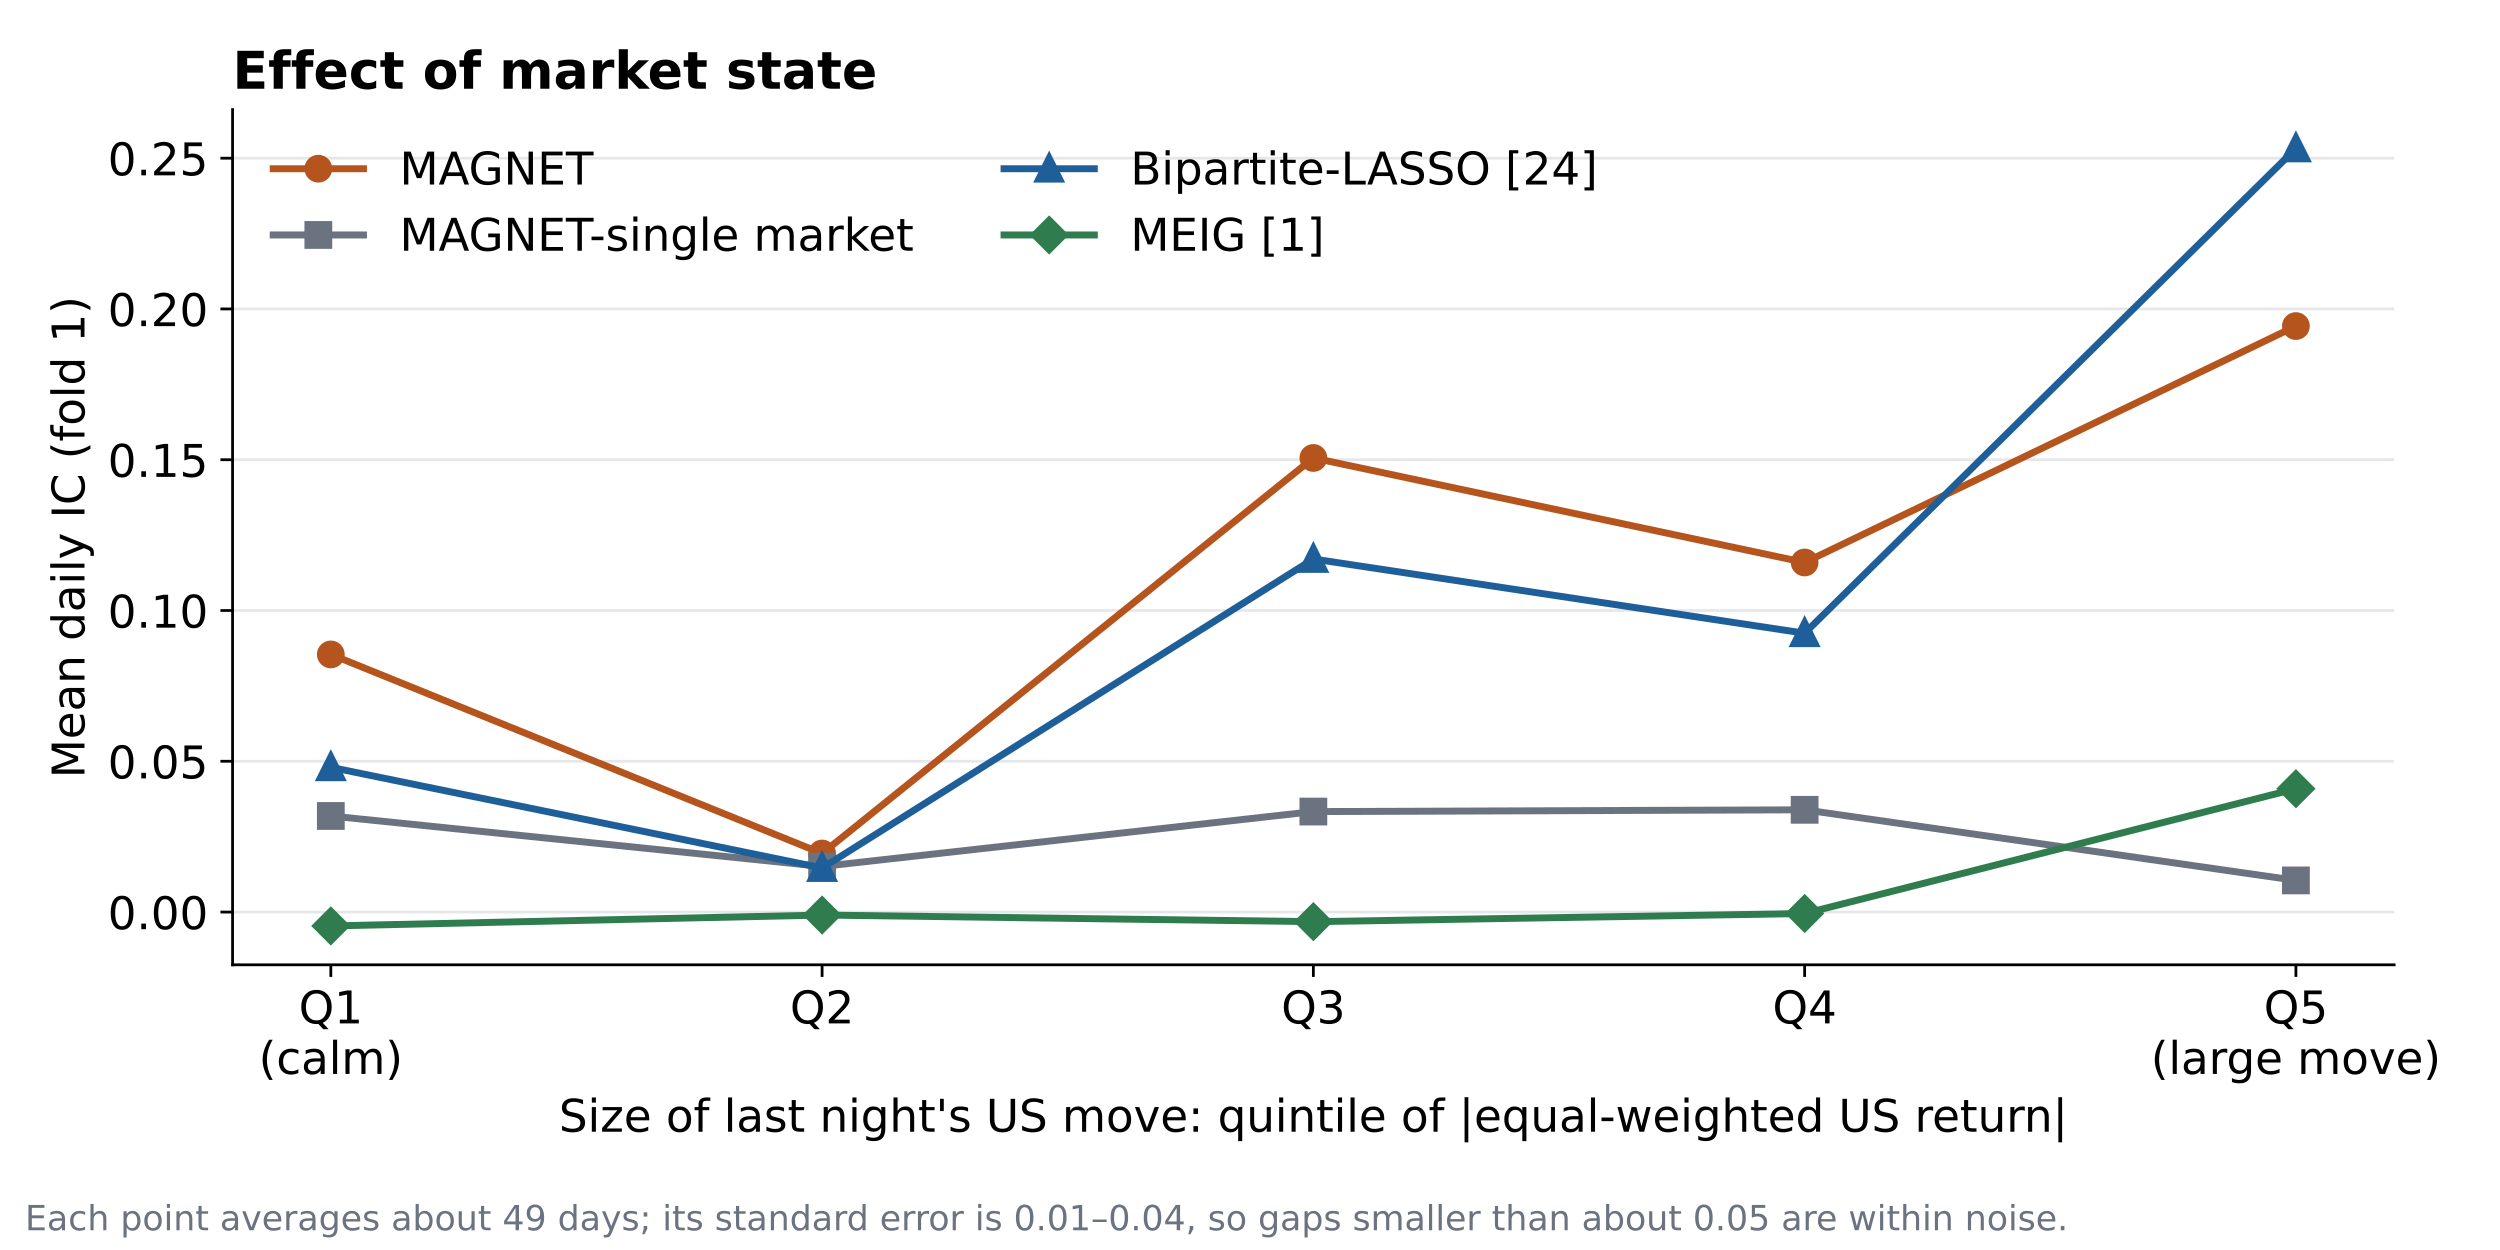
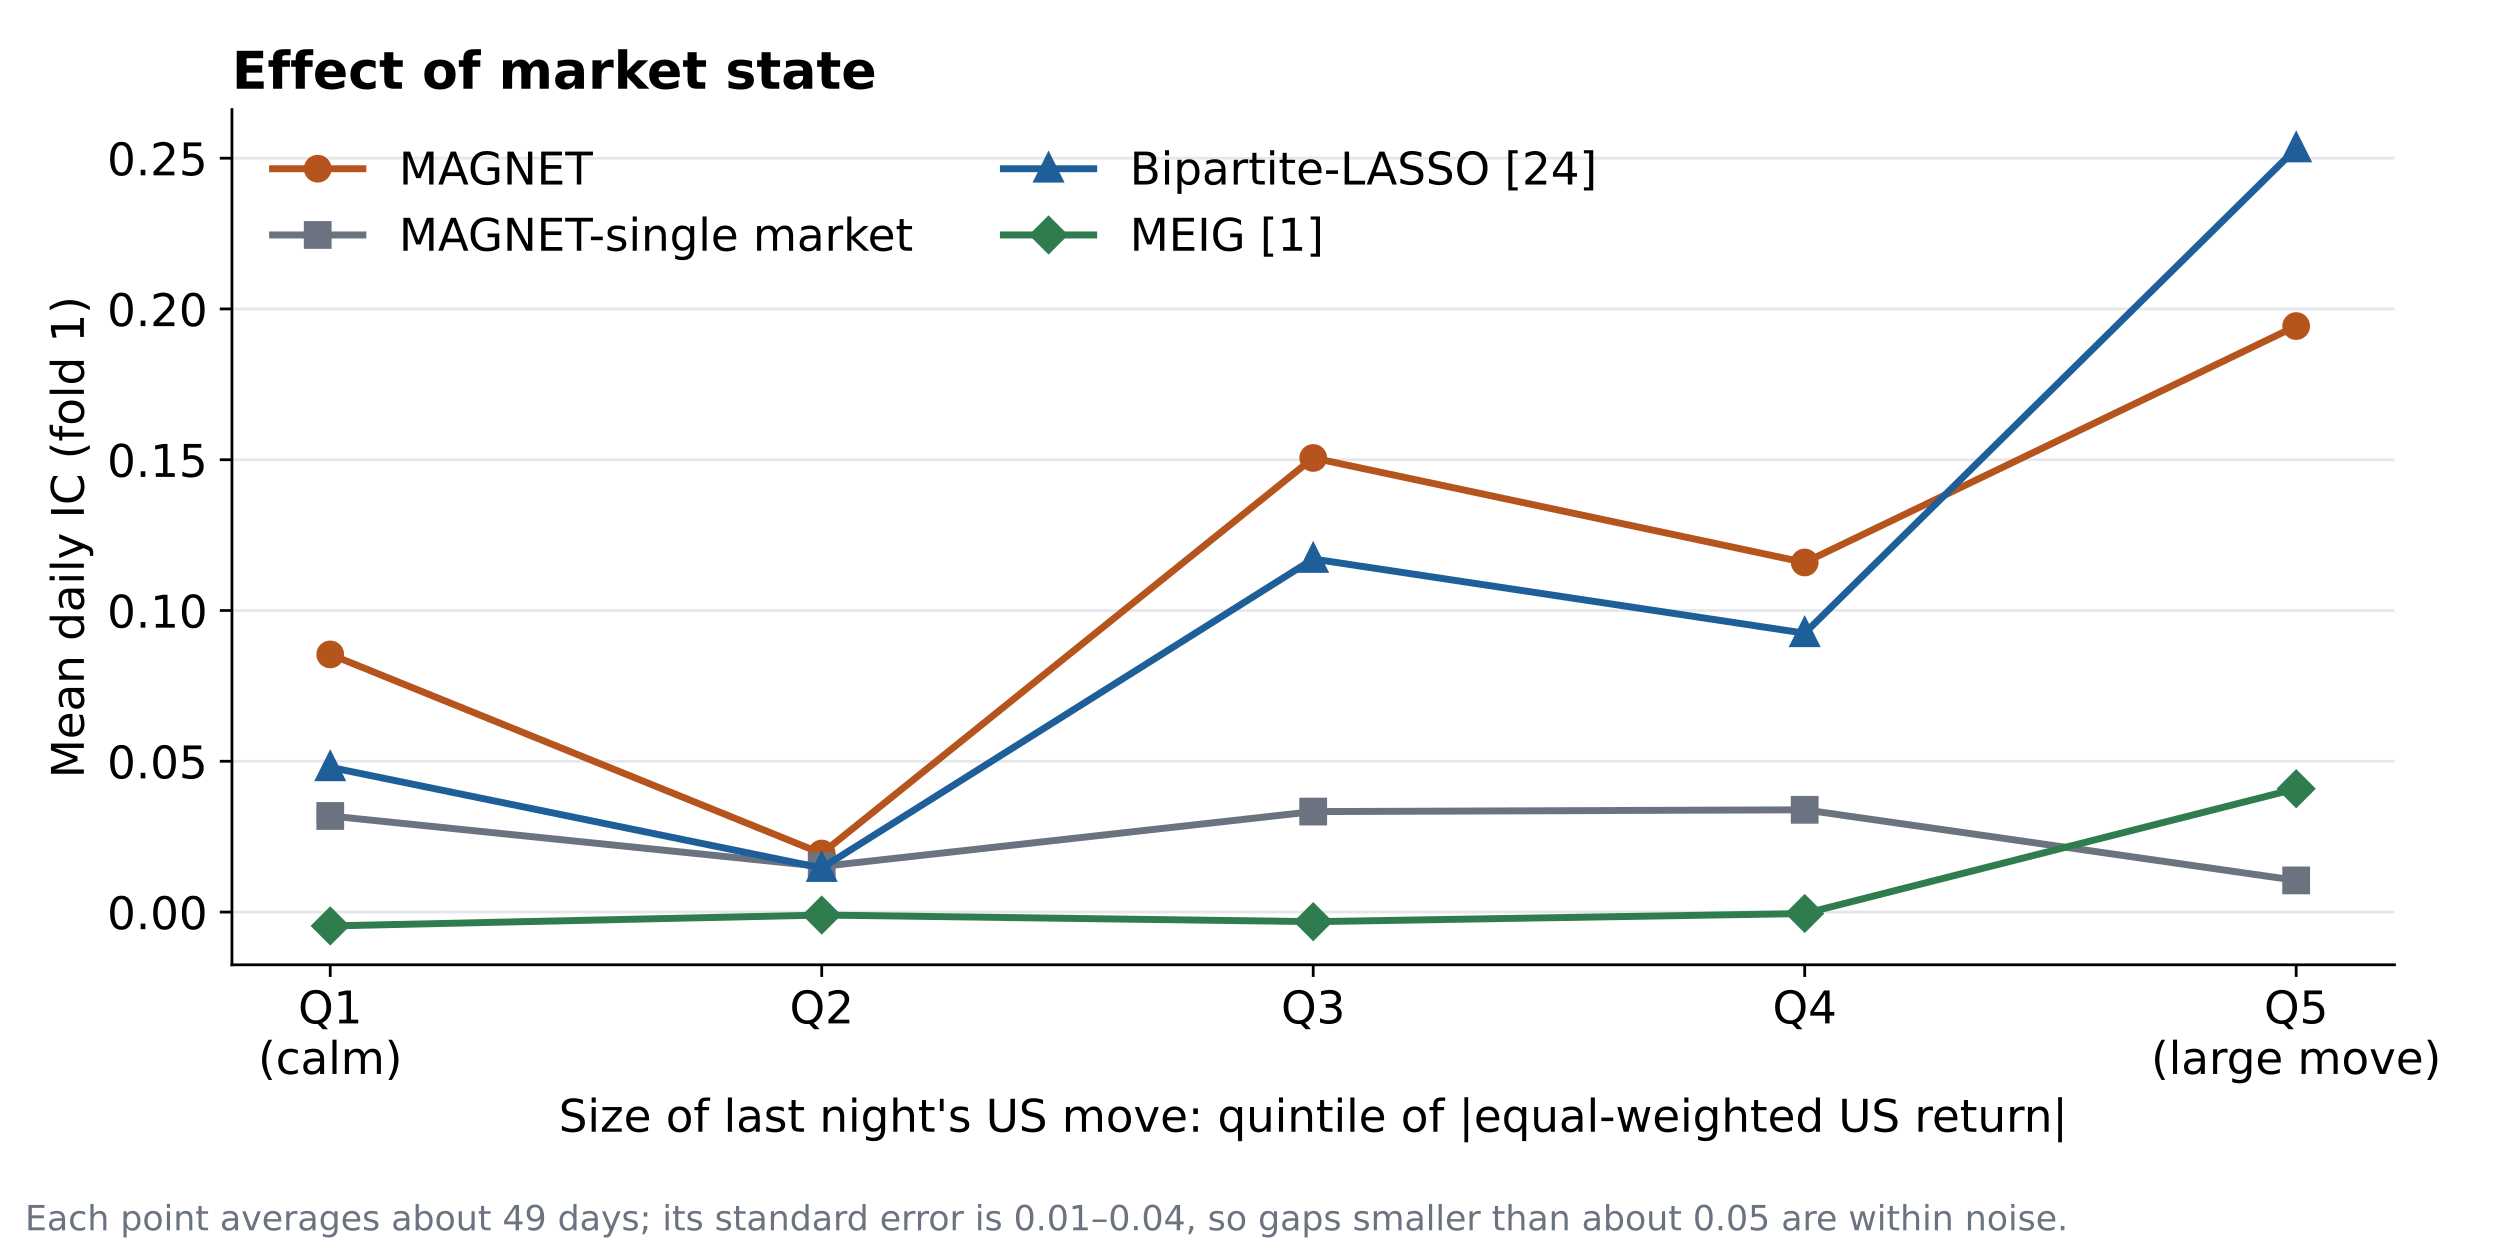
<svg xmlns="http://www.w3.org/2000/svg" xmlns:xlink="http://www.w3.org/1999/xlink" width="720pt" height="360pt" viewBox="0 0 720 360" version="1.1">
  <defs>
    <style type="text/css">*{stroke-linejoin: round; stroke-linecap: butt}</style>
  </defs>
  <g id="figure_1">
    <g id="patch_1">
      <path d="M 0 360  L 720 360  L 720 0  L 0 0  z " style="fill: #ffffff" />
    </g>
    <g id="axes_1">
      <g id="patch_2">
-         <path d="M 66.98 277.864  L 689.519 277.864  L 689.519 31.56  L 66.98 31.56  z " style="fill: #ffffff" />
+         <path d="M 66.8 277.864  L 689.609 277.864  L 689.609 31.56  L 66.8 31.56  z " style="fill: #ffffff" />
      </g>
      <g id="matplotlib.axis_1">
        <g id="xtick_1">
          <g id="line2d_1">
            <defs>
-               <path id="m6ee8ff5f5d" d="M 0 0  L 0 3.5  " style="stroke: #000000; stroke-width: 0.8" />
+               <path id="m0d733f7c3f" d="M 0 0  L 0 3.5  " style="stroke: #000000; stroke-width: 0.8" />
            </defs>
            <g>
-               <use xlink:href="#m6ee8ff5f5d" x="95.277" y="277.864" style="stroke: #000000; stroke-width: 0.8" />
+               <use xlink:href="#m0d733f7c3f" x="95.109" y="277.864" style="stroke: #000000; stroke-width: 0.8" />
            </g>
          </g>
          <g id="text_1">
-             <text style="font-size: 13px; font-family: 'DejaVu Sans'" transform="translate(86.02487 294.742)">Q1</text>
-             <text style="font-size: 13px; font-family: 'DejaVu Sans'" transform="translate(74.51073 309.2991)">(calm)</text>
+             <text style="font-size: 13px; font-family: 'DejaVu Sans'" transform="translate(85.85714 294.742)">Q1</text>
+             <text style="font-size: 13px; font-family: 'DejaVu Sans'" transform="translate(74.343 309.2991)">(calm)</text>
          </g>
        </g>
        <g id="xtick_2">
          <g id="line2d_2">
            <g>
-               <use xlink:href="#m6ee8ff5f5d" x="236.763" y="277.864" style="stroke: #000000; stroke-width: 0.8" />
+               <use xlink:href="#m0d733f7c3f" x="236.657" y="277.864" style="stroke: #000000; stroke-width: 0.8" />
            </g>
          </g>
          <g id="text_2">
-             <text style="font-size: 13px; font-family: 'DejaVu Sans'; text-anchor: middle" x="236.763" y="294.742" transform="rotate(-0 236.7633 294.742)">Q2</text>
+             <text style="font-size: 13px; font-family: 'DejaVu Sans'; text-anchor: middle" x="236.657" y="294.742" transform="rotate(-0 236.6569 294.742)">Q2</text>
          </g>
        </g>
        <g id="xtick_3">
          <g id="line2d_3">
            <g>
-               <use xlink:href="#m6ee8ff5f5d" x="378.249" y="277.864" style="stroke: #000000; stroke-width: 0.8" />
+               <use xlink:href="#m0d733f7c3f" x="378.204" y="277.864" style="stroke: #000000; stroke-width: 0.8" />
            </g>
          </g>
          <g id="text_3">
-             <text style="font-size: 13px; font-family: 'DejaVu Sans'; text-anchor: middle" x="378.249" y="294.742" transform="rotate(-0 378.2493 294.742)">Q3</text>
+             <text style="font-size: 13px; font-family: 'DejaVu Sans'; text-anchor: middle" x="378.204" y="294.742" transform="rotate(-0 378.2043 294.742)">Q3</text>
          </g>
        </g>
        <g id="xtick_4">
          <g id="line2d_4">
            <g>
-               <use xlink:href="#m6ee8ff5f5d" x="519.735" y="277.864" style="stroke: #000000; stroke-width: 0.8" />
+               <use xlink:href="#m0d733f7c3f" x="519.752" y="277.864" style="stroke: #000000; stroke-width: 0.8" />
            </g>
          </g>
          <g id="text_4">
-             <text style="font-size: 13px; font-family: 'DejaVu Sans'; text-anchor: middle" x="519.735" y="294.742" transform="rotate(-0 519.7354 294.742)">Q4</text>
+             <text style="font-size: 13px; font-family: 'DejaVu Sans'; text-anchor: middle" x="519.752" y="294.742" transform="rotate(-0 519.7517 294.742)">Q4</text>
          </g>
        </g>
        <g id="xtick_5">
          <g id="line2d_5">
            <g>
-               <use xlink:href="#m6ee8ff5f5d" x="661.221" y="277.864" style="stroke: #000000; stroke-width: 0.8" />
+               <use xlink:href="#m0d733f7c3f" x="661.299" y="277.864" style="stroke: #000000; stroke-width: 0.8" />
            </g>
          </g>
          <g id="text_5">
-             <text style="font-size: 13px; font-family: 'DejaVu Sans'" transform="translate(651.9691 294.742)">Q5</text>
-             <text style="font-size: 13px; font-family: 'DejaVu Sans'" transform="translate(619.4549 309.2991)">(large move)</text>
+             <text style="font-size: 13px; font-family: 'DejaVu Sans'" transform="translate(652.0468 294.742)">Q5</text>
+             <text style="font-size: 13px; font-family: 'DejaVu Sans'" transform="translate(619.5326 309.2991)">(large move)</text>
          </g>
        </g>
        <g id="text_6">
-           <text style="font-size: 13px; font-family: 'DejaVu Sans'; text-anchor: middle" x="378.249" y="325.938" transform="rotate(-0 378.2493 325.9376)">Size of last night's US move: quintile of |equal-weighted US return|</text>
+           <text style="font-size: 13px; font-family: 'DejaVu Sans'; text-anchor: middle" x="378.204" y="325.938" transform="rotate(-0 378.2043 325.9376)">Size of last night's US move: quintile of |equal-weighted US return|</text>
        </g>
      </g>
      <g id="matplotlib.axis_2">
        <g id="ytick_1">
          <g id="line2d_6">
-             <path d="M 66.98 262.668  L 689.519 262.668  " clip-path="url(#p29a1bcfe1e)" style="fill: none; stroke: #e5e7eb; stroke-width: 0.8; stroke-linecap: square" />
+             <path d="M 66.8 262.668  L 689.609 262.668  " clip-path="url(#p3a9b099739)" style="fill: none; stroke: #e5e7eb; stroke-width: 0.8; stroke-linecap: square" />
          </g>
          <g id="line2d_7">
            <defs>
-               <path id="mbe1c253404" d="M 0 0  L -3.5 0  " style="stroke: #000000; stroke-width: 0.8" />
+               <path id="mbd9fc32d9a" d="M 0 0  L -3.5 0  " style="stroke: #000000; stroke-width: 0.8" />
            </defs>
            <g>
-               <use xlink:href="#mbe1c253404" x="66.98" y="262.668" style="stroke: #000000; stroke-width: 0.8" />
+               <use xlink:href="#mbd9fc32d9a" x="66.8" y="262.668" style="stroke: #000000; stroke-width: 0.8" />
            </g>
          </g>
          <g id="text_7">
-             <text style="font-size: 13px; font-family: 'DejaVu Sans'; text-anchor: end" x="59.98" y="267.607" transform="rotate(-0 59.98 267.607)">0.00</text>
+             <text style="font-size: 13px; font-family: 'DejaVu Sans'; text-anchor: end" x="59.8" y="267.607" transform="rotate(-0 59.8 267.607)">0.00</text>
          </g>
        </g>
        <g id="ytick_2">
          <g id="line2d_8">
-             <path d="M 66.98 219.246  L 689.519 219.246  " clip-path="url(#p29a1bcfe1e)" style="fill: none; stroke: #e5e7eb; stroke-width: 0.8; stroke-linecap: square" />
+             <path d="M 66.8 219.246  L 689.609 219.246  " clip-path="url(#p3a9b099739)" style="fill: none; stroke: #e5e7eb; stroke-width: 0.8; stroke-linecap: square" />
          </g>
          <g id="line2d_9">
            <g>
-               <use xlink:href="#mbe1c253404" x="66.98" y="219.246" style="stroke: #000000; stroke-width: 0.8" />
+               <use xlink:href="#mbd9fc32d9a" x="66.8" y="219.246" style="stroke: #000000; stroke-width: 0.8" />
            </g>
          </g>
          <g id="text_8">
-             <text style="font-size: 13px; font-family: 'DejaVu Sans'; text-anchor: end" x="59.98" y="224.185" transform="rotate(-0 59.98 224.1849)">0.05</text>
+             <text style="font-size: 13px; font-family: 'DejaVu Sans'; text-anchor: end" x="59.8" y="224.185" transform="rotate(-0 59.8 224.1849)">0.05</text>
          </g>
        </g>
        <g id="ytick_3">
          <g id="line2d_10">
-             <path d="M 66.98 175.824  L 689.519 175.824  " clip-path="url(#p29a1bcfe1e)" style="fill: none; stroke: #e5e7eb; stroke-width: 0.8; stroke-linecap: square" />
+             <path d="M 66.8 175.824  L 689.609 175.824  " clip-path="url(#p3a9b099739)" style="fill: none; stroke: #e5e7eb; stroke-width: 0.8; stroke-linecap: square" />
          </g>
          <g id="line2d_11">
            <g>
-               <use xlink:href="#mbe1c253404" x="66.98" y="175.824" style="stroke: #000000; stroke-width: 0.8" />
+               <use xlink:href="#mbd9fc32d9a" x="66.8" y="175.824" style="stroke: #000000; stroke-width: 0.8" />
            </g>
          </g>
          <g id="text_9">
-             <text style="font-size: 13px; font-family: 'DejaVu Sans'; text-anchor: end" x="59.98" y="180.763" transform="rotate(-0 59.98 180.7628)">0.10</text>
+             <text style="font-size: 13px; font-family: 'DejaVu Sans'; text-anchor: end" x="59.8" y="180.763" transform="rotate(-0 59.8 180.7628)">0.10</text>
          </g>
        </g>
        <g id="ytick_4">
          <g id="line2d_12">
-             <path d="M 66.98 132.402  L 689.519 132.402  " clip-path="url(#p29a1bcfe1e)" style="fill: none; stroke: #e5e7eb; stroke-width: 0.8; stroke-linecap: square" />
+             <path d="M 66.8 132.402  L 689.609 132.402  " clip-path="url(#p3a9b099739)" style="fill: none; stroke: #e5e7eb; stroke-width: 0.8; stroke-linecap: square" />
          </g>
          <g id="line2d_13">
            <g>
-               <use xlink:href="#mbe1c253404" x="66.98" y="132.402" style="stroke: #000000; stroke-width: 0.8" />
+               <use xlink:href="#mbd9fc32d9a" x="66.8" y="132.402" style="stroke: #000000; stroke-width: 0.8" />
            </g>
          </g>
          <g id="text_10">
-             <text style="font-size: 13px; font-family: 'DejaVu Sans'; text-anchor: end" x="59.98" y="137.341" transform="rotate(-0 59.98 137.3408)">0.15</text>
+             <text style="font-size: 13px; font-family: 'DejaVu Sans'; text-anchor: end" x="59.8" y="137.341" transform="rotate(-0 59.8 137.3408)">0.15</text>
          </g>
        </g>
        <g id="ytick_5">
          <g id="line2d_14">
-             <path d="M 66.98 88.98  L 689.519 88.98  " clip-path="url(#p29a1bcfe1e)" style="fill: none; stroke: #e5e7eb; stroke-width: 0.8; stroke-linecap: square" />
+             <path d="M 66.8 88.98  L 689.609 88.98  " clip-path="url(#p3a9b099739)" style="fill: none; stroke: #e5e7eb; stroke-width: 0.8; stroke-linecap: square" />
          </g>
          <g id="line2d_15">
            <g>
-               <use xlink:href="#mbe1c253404" x="66.98" y="88.98" style="stroke: #000000; stroke-width: 0.8" />
+               <use xlink:href="#mbd9fc32d9a" x="66.8" y="88.98" style="stroke: #000000; stroke-width: 0.8" />
            </g>
          </g>
          <g id="text_11">
-             <text style="font-size: 13px; font-family: 'DejaVu Sans'; text-anchor: end" x="59.98" y="93.919" transform="rotate(-0 59.98 93.91869)">0.20</text>
+             <text style="font-size: 13px; font-family: 'DejaVu Sans'; text-anchor: end" x="59.8" y="93.919" transform="rotate(-0 59.8 93.91869)">0.20</text>
          </g>
        </g>
        <g id="ytick_6">
          <g id="line2d_16">
-             <path d="M 66.98 45.558  L 689.519 45.558  " clip-path="url(#p29a1bcfe1e)" style="fill: none; stroke: #e5e7eb; stroke-width: 0.8; stroke-linecap: square" />
+             <path d="M 66.8 45.558  L 689.609 45.558  " clip-path="url(#p3a9b099739)" style="fill: none; stroke: #e5e7eb; stroke-width: 0.8; stroke-linecap: square" />
          </g>
          <g id="line2d_17">
            <g>
-               <use xlink:href="#mbe1c253404" x="66.98" y="45.558" style="stroke: #000000; stroke-width: 0.8" />
+               <use xlink:href="#mbd9fc32d9a" x="66.8" y="45.558" style="stroke: #000000; stroke-width: 0.8" />
            </g>
          </g>
          <g id="text_12">
-             <text style="font-size: 13px; font-family: 'DejaVu Sans'; text-anchor: end" x="59.98" y="50.497" transform="rotate(-0 59.98 50.49662)">0.25</text>
+             <text style="font-size: 13px; font-family: 'DejaVu Sans'; text-anchor: end" x="59.8" y="50.497" transform="rotate(-0 59.8 50.49662)">0.25</text>
          </g>
        </g>
        <g id="text_13">
-           <text style="font-size: 13px; font-family: 'DejaVu Sans'; text-anchor: middle" x="24.331" y="154.712" transform="rotate(-90 24.33109 154.712)">Mean daily IC (fold 1)</text>
+           <text style="font-size: 13px; font-family: 'DejaVu Sans'; text-anchor: middle" x="24.151" y="154.712" transform="rotate(-90 24.15109 154.712)">Mean daily IC (fold 1)</text>
        </g>
      </g>
      <g id="line2d_18">
-         <path d="M 95.277 188.476  L 236.763 245.806  L 378.249 131.894  L 519.735 161.995  L 661.221 93.906  " clip-path="url(#p29a1bcfe1e)" style="fill: none; stroke: #b5541c; stroke-width: 2; stroke-linecap: square" />
-         <defs>
-           <path id="m29307a3eb6" d="M 0 3  C 0.796 3 1.559 2.684 2.121 2.121  C 2.684 1.559 3 0.796 3 0  C 3 -0.796 2.684 -1.559 2.121 -2.121  C 1.559 -2.684 0.796 -3 0 -3  C -0.796 -3 -1.559 -2.684 -2.121 -2.121  C -2.684 -1.559 -3 -0.796 -3 0  C -3 0.796 -2.684 1.559 -2.121 2.121  C -1.559 2.684 -0.796 3 0 3  z " style="stroke: #b5541c; stroke-width: 2" />
-         </defs>
-         <g clip-path="url(#p29a1bcfe1e)">
-           <use xlink:href="#m29307a3eb6" x="95.277" y="188.476" style="fill: #b5541c; stroke: #b5541c; stroke-width: 2" />
-           <use xlink:href="#m29307a3eb6" x="236.763" y="245.806" style="fill: #b5541c; stroke: #b5541c; stroke-width: 2" />
-           <use xlink:href="#m29307a3eb6" x="378.249" y="131.894" style="fill: #b5541c; stroke: #b5541c; stroke-width: 2" />
-           <use xlink:href="#m29307a3eb6" x="519.735" y="161.995" style="fill: #b5541c; stroke: #b5541c; stroke-width: 2" />
-           <use xlink:href="#m29307a3eb6" x="661.221" y="93.906" style="fill: #b5541c; stroke: #b5541c; stroke-width: 2" />
+         <path d="M 95.109 188.476  L 236.657 245.806  L 378.204 131.894  L 519.752 161.995  L 661.299 93.906  " clip-path="url(#p3a9b099739)" style="fill: none; stroke: #b5541c; stroke-width: 2; stroke-linecap: square" />
+         <defs>
+           <path id="m16c2793cb1" d="M 0 3  C 0.796 3 1.559 2.684 2.121 2.121  C 2.684 1.559 3 0.796 3 0  C 3 -0.796 2.684 -1.559 2.121 -2.121  C 1.559 -2.684 0.796 -3 0 -3  C -0.796 -3 -1.559 -2.684 -2.121 -2.121  C -2.684 -1.559 -3 -0.796 -3 0  C -3 0.796 -2.684 1.559 -2.121 2.121  C -1.559 2.684 -0.796 3 0 3  z " style="stroke: #b5541c; stroke-width: 2" />
+         </defs>
+         <g clip-path="url(#p3a9b099739)">
+           <use xlink:href="#m16c2793cb1" x="95.109" y="188.476" style="fill: #b5541c; stroke: #b5541c; stroke-width: 2" />
+           <use xlink:href="#m16c2793cb1" x="236.657" y="245.806" style="fill: #b5541c; stroke: #b5541c; stroke-width: 2" />
+           <use xlink:href="#m16c2793cb1" x="378.204" y="131.894" style="fill: #b5541c; stroke: #b5541c; stroke-width: 2" />
+           <use xlink:href="#m16c2793cb1" x="519.752" y="161.995" style="fill: #b5541c; stroke: #b5541c; stroke-width: 2" />
+           <use xlink:href="#m16c2793cb1" x="661.299" y="93.906" style="fill: #b5541c; stroke: #b5541c; stroke-width: 2" />
        </g>
      </g>
      <g id="line2d_19">
-         <path d="M 95.277 235.003  L 236.763 249.541  L 378.249 233.731  L 519.735 233.226  L 661.221 253.559  " clip-path="url(#p29a1bcfe1e)" style="fill: none; stroke: #6b7280; stroke-width: 2; stroke-linecap: square" />
-         <defs>
-           <path id="m7db9afa53c" d="M -3 3  L 3 3  L 3 -3  L -3 -3  z " style="stroke: #6b7280; stroke-width: 2; stroke-linejoin: miter" />
-         </defs>
-         <g clip-path="url(#p29a1bcfe1e)">
-           <use xlink:href="#m7db9afa53c" x="95.277" y="235.003" style="fill: #6b7280; stroke: #6b7280; stroke-width: 2; stroke-linejoin: miter" />
-           <use xlink:href="#m7db9afa53c" x="236.763" y="249.541" style="fill: #6b7280; stroke: #6b7280; stroke-width: 2; stroke-linejoin: miter" />
-           <use xlink:href="#m7db9afa53c" x="378.249" y="233.731" style="fill: #6b7280; stroke: #6b7280; stroke-width: 2; stroke-linejoin: miter" />
-           <use xlink:href="#m7db9afa53c" x="519.735" y="233.226" style="fill: #6b7280; stroke: #6b7280; stroke-width: 2; stroke-linejoin: miter" />
-           <use xlink:href="#m7db9afa53c" x="661.221" y="253.559" style="fill: #6b7280; stroke: #6b7280; stroke-width: 2; stroke-linejoin: miter" />
+         <path d="M 95.109 235.003  L 236.657 249.541  L 378.204 233.731  L 519.752 233.226  L 661.299 253.559  " clip-path="url(#p3a9b099739)" style="fill: none; stroke: #6b7280; stroke-width: 2; stroke-linecap: square" />
+         <defs>
+           <path id="ma493118aed" d="M -3 3  L 3 3  L 3 -3  L -3 -3  z " style="stroke: #6b7280; stroke-width: 2; stroke-linejoin: miter" />
+         </defs>
+         <g clip-path="url(#p3a9b099739)">
+           <use xlink:href="#ma493118aed" x="95.109" y="235.003" style="fill: #6b7280; stroke: #6b7280; stroke-width: 2; stroke-linejoin: miter" />
+           <use xlink:href="#ma493118aed" x="236.657" y="249.541" style="fill: #6b7280; stroke: #6b7280; stroke-width: 2; stroke-linejoin: miter" />
+           <use xlink:href="#ma493118aed" x="378.204" y="233.731" style="fill: #6b7280; stroke: #6b7280; stroke-width: 2; stroke-linejoin: miter" />
+           <use xlink:href="#ma493118aed" x="519.752" y="233.226" style="fill: #6b7280; stroke: #6b7280; stroke-width: 2; stroke-linejoin: miter" />
+           <use xlink:href="#ma493118aed" x="661.299" y="253.559" style="fill: #6b7280; stroke: #6b7280; stroke-width: 2; stroke-linejoin: miter" />
        </g>
      </g>
      <g id="line2d_20">
-         <path d="M 95.277 220.99  L 236.763 249.992  L 378.249 160.994  L 519.735 182.372  L 661.221 42.756  " clip-path="url(#p29a1bcfe1e)" style="fill: none; stroke: #1f5f99; stroke-width: 2; stroke-linecap: square" />
-         <defs>
-           <path id="m99e13fa430" d="M 0 -3  L -3 3  L 3 3  z " style="stroke: #1f5f99; stroke-width: 2; stroke-linejoin: miter" />
-         </defs>
-         <g clip-path="url(#p29a1bcfe1e)">
-           <use xlink:href="#m99e13fa430" x="95.277" y="220.99" style="fill: #1f5f99; stroke: #1f5f99; stroke-width: 2; stroke-linejoin: miter" />
-           <use xlink:href="#m99e13fa430" x="236.763" y="249.992" style="fill: #1f5f99; stroke: #1f5f99; stroke-width: 2; stroke-linejoin: miter" />
-           <use xlink:href="#m99e13fa430" x="378.249" y="160.994" style="fill: #1f5f99; stroke: #1f5f99; stroke-width: 2; stroke-linejoin: miter" />
-           <use xlink:href="#m99e13fa430" x="519.735" y="182.372" style="fill: #1f5f99; stroke: #1f5f99; stroke-width: 2; stroke-linejoin: miter" />
-           <use xlink:href="#m99e13fa430" x="661.221" y="42.756" style="fill: #1f5f99; stroke: #1f5f99; stroke-width: 2; stroke-linejoin: miter" />
+         <path d="M 95.109 220.99  L 236.657 249.992  L 378.204 160.994  L 519.752 182.372  L 661.299 42.756  " clip-path="url(#p3a9b099739)" style="fill: none; stroke: #1f5f99; stroke-width: 2; stroke-linecap: square" />
+         <defs>
+           <path id="mb6f55d1983" d="M 0 -3  L -3 3  L 3 3  z " style="stroke: #1f5f99; stroke-width: 2; stroke-linejoin: miter" />
+         </defs>
+         <g clip-path="url(#p3a9b099739)">
+           <use xlink:href="#mb6f55d1983" x="95.109" y="220.99" style="fill: #1f5f99; stroke: #1f5f99; stroke-width: 2; stroke-linejoin: miter" />
+           <use xlink:href="#mb6f55d1983" x="236.657" y="249.992" style="fill: #1f5f99; stroke: #1f5f99; stroke-width: 2; stroke-linejoin: miter" />
+           <use xlink:href="#mb6f55d1983" x="378.204" y="160.994" style="fill: #1f5f99; stroke: #1f5f99; stroke-width: 2; stroke-linejoin: miter" />
+           <use xlink:href="#mb6f55d1983" x="519.752" y="182.372" style="fill: #1f5f99; stroke: #1f5f99; stroke-width: 2; stroke-linejoin: miter" />
+           <use xlink:href="#mb6f55d1983" x="661.299" y="42.756" style="fill: #1f5f99; stroke: #1f5f99; stroke-width: 2; stroke-linejoin: miter" />
        </g>
      </g>
      <g id="line2d_21">
-         <path d="M 95.277 266.668  L 236.763 263.532  L 378.249 265.44  L 519.735 263.091  L 661.221 227.153  " clip-path="url(#p29a1bcfe1e)" style="fill: none; stroke: #2f7d4f; stroke-width: 2; stroke-linecap: square" />
-         <defs>
-           <path id="m8c979dd227" d="M -0 4.243  L 4.243 0  L 0 -4.243  L -4.243 -0  z " style="stroke: #2f7d4f; stroke-width: 2; stroke-linejoin: miter" />
-         </defs>
-         <g clip-path="url(#p29a1bcfe1e)">
-           <use xlink:href="#m8c979dd227" x="95.277" y="266.668" style="fill: #2f7d4f; stroke: #2f7d4f; stroke-width: 2; stroke-linejoin: miter" />
-           <use xlink:href="#m8c979dd227" x="236.763" y="263.532" style="fill: #2f7d4f; stroke: #2f7d4f; stroke-width: 2; stroke-linejoin: miter" />
-           <use xlink:href="#m8c979dd227" x="378.249" y="265.44" style="fill: #2f7d4f; stroke: #2f7d4f; stroke-width: 2; stroke-linejoin: miter" />
-           <use xlink:href="#m8c979dd227" x="519.735" y="263.091" style="fill: #2f7d4f; stroke: #2f7d4f; stroke-width: 2; stroke-linejoin: miter" />
-           <use xlink:href="#m8c979dd227" x="661.221" y="227.153" style="fill: #2f7d4f; stroke: #2f7d4f; stroke-width: 2; stroke-linejoin: miter" />
+         <path d="M 95.109 266.668  L 236.657 263.532  L 378.204 265.44  L 519.752 263.091  L 661.299 227.153  " clip-path="url(#p3a9b099739)" style="fill: none; stroke: #2f7d4f; stroke-width: 2; stroke-linecap: square" />
+         <defs>
+           <path id="m48757b9a5a" d="M -0 4.243  L 4.243 0  L 0 -4.243  L -4.243 -0  z " style="stroke: #2f7d4f; stroke-width: 2; stroke-linejoin: miter" />
+         </defs>
+         <g clip-path="url(#p3a9b099739)">
+           <use xlink:href="#m48757b9a5a" x="95.109" y="266.668" style="fill: #2f7d4f; stroke: #2f7d4f; stroke-width: 2; stroke-linejoin: miter" />
+           <use xlink:href="#m48757b9a5a" x="236.657" y="263.532" style="fill: #2f7d4f; stroke: #2f7d4f; stroke-width: 2; stroke-linejoin: miter" />
+           <use xlink:href="#m48757b9a5a" x="378.204" y="265.44" style="fill: #2f7d4f; stroke: #2f7d4f; stroke-width: 2; stroke-linejoin: miter" />
+           <use xlink:href="#m48757b9a5a" x="519.752" y="263.091" style="fill: #2f7d4f; stroke: #2f7d4f; stroke-width: 2; stroke-linejoin: miter" />
+           <use xlink:href="#m48757b9a5a" x="661.299" y="227.153" style="fill: #2f7d4f; stroke: #2f7d4f; stroke-width: 2; stroke-linejoin: miter" />
        </g>
      </g>
      <g id="patch_3">
-         <path d="M 66.98 277.864  L 66.98 31.56  " style="fill: none; stroke: #000000; stroke-width: 0.8; stroke-linejoin: miter; stroke-linecap: square" />
+         <path d="M 66.8 277.864  L 66.8 31.56  " style="fill: none; stroke: #000000; stroke-width: 0.8; stroke-linejoin: miter; stroke-linecap: square" />
      </g>
      <g id="patch_4">
-         <path d="M 66.98 277.864  L 689.519 277.864  " style="fill: none; stroke: #000000; stroke-width: 0.8; stroke-linejoin: miter; stroke-linecap: square" />
+         <path d="M 66.8 277.864  L 689.609 277.864  " style="fill: none; stroke: #000000; stroke-width: 0.8; stroke-linejoin: miter; stroke-linecap: square" />
      </g>
      <g id="text_14">
-         <text style="font-weight: 700; font-size: 15px; font-family: 'DejaVu Sans'; text-anchor: start" x="66.98" y="25.56" transform="rotate(-0 66.98 25.56)">Effect of market state</text>
+         <text style="font-weight: 700; font-size: 15px; font-family: 'DejaVu Sans'; text-anchor: start" x="66.8" y="25.56" transform="rotate(-0 66.8 25.56)">Effect of market state</text>
      </g>
      <g id="legend_1">
        <g id="line2d_22">
-           <path d="M 78.68 48.588  L 91.68 48.588  L 104.68 48.588  " style="fill: none; stroke: #b5541c; stroke-width: 2; stroke-linecap: square" />
-           <g>
-             <use xlink:href="#m29307a3eb6" x="91.68" y="48.588" style="fill: #b5541c; stroke: #b5541c; stroke-width: 2" />
+           <path d="M 78.5 48.588  L 91.5 48.588  L 104.5 48.588  " style="fill: none; stroke: #b5541c; stroke-width: 2; stroke-linecap: square" />
+           <g>
+             <use xlink:href="#m16c2793cb1" x="91.5" y="48.588" style="fill: #b5541c; stroke: #b5541c; stroke-width: 2" />
          </g>
        </g>
        <g id="text_15">
-           <text style="font-size: 13px; font-family: 'DejaVu Sans'; text-anchor: start" x="115.08" y="53.138" transform="rotate(-0 115.08 53.13797)">MAGNET</text>
+           <text style="font-size: 13px; font-family: 'DejaVu Sans'; text-anchor: start" x="114.9" y="53.138" transform="rotate(-0 114.9 53.13797)">MAGNET</text>
        </g>
        <g id="line2d_23">
-           <path d="M 78.68 67.67  L 91.68 67.67  L 104.68 67.67  " style="fill: none; stroke: #6b7280; stroke-width: 2; stroke-linecap: square" />
-           <g>
-             <use xlink:href="#m7db9afa53c" x="91.68" y="67.67" style="fill: #6b7280; stroke: #6b7280; stroke-width: 2; stroke-linejoin: miter" />
+           <path d="M 78.5 67.67  L 91.5 67.67  L 104.5 67.67  " style="fill: none; stroke: #6b7280; stroke-width: 2; stroke-linecap: square" />
+           <g>
+             <use xlink:href="#ma493118aed" x="91.5" y="67.67" style="fill: #6b7280; stroke: #6b7280; stroke-width: 2; stroke-linejoin: miter" />
          </g>
        </g>
        <g id="text_16">
-           <text style="font-size: 13px; font-family: 'DejaVu Sans'; text-anchor: start" x="115.08" y="72.22" transform="rotate(-0 115.08 72.21953)">MAGNET-single market</text>
+           <text style="font-size: 13px; font-family: 'DejaVu Sans'; text-anchor: start" x="114.9" y="72.22" transform="rotate(-0 114.9 72.21953)">MAGNET-single market</text>
        </g>
        <g id="line2d_24">
-           <path d="M 289.162 48.588  L 302.162 48.588  L 315.162 48.588  " style="fill: none; stroke: #1f5f99; stroke-width: 2; stroke-linecap: square" />
-           <g>
-             <use xlink:href="#m99e13fa430" x="302.162" y="48.588" style="fill: #1f5f99; stroke: #1f5f99; stroke-width: 2; stroke-linejoin: miter" />
+           <path d="M 288.982 48.588  L 301.982 48.588  L 314.982 48.588  " style="fill: none; stroke: #1f5f99; stroke-width: 2; stroke-linecap: square" />
+           <g>
+             <use xlink:href="#mb6f55d1983" x="301.982" y="48.588" style="fill: #1f5f99; stroke: #1f5f99; stroke-width: 2; stroke-linejoin: miter" />
          </g>
        </g>
        <g id="text_17">
-           <text style="font-size: 13px; font-family: 'DejaVu Sans'; text-anchor: start" x="325.562" y="53.138" transform="rotate(-0 325.5622 53.13797)">Bipartite-LASSO [24]</text>
+           <text style="font-size: 13px; font-family: 'DejaVu Sans'; text-anchor: start" x="325.382" y="53.138" transform="rotate(-0 325.3822 53.13797)">Bipartite-LASSO [24]</text>
        </g>
        <g id="line2d_25">
-           <path d="M 289.162 67.67  L 302.162 67.67  L 315.162 67.67  " style="fill: none; stroke: #2f7d4f; stroke-width: 2; stroke-linecap: square" />
-           <g>
-             <use xlink:href="#m8c979dd227" x="302.162" y="67.67" style="fill: #2f7d4f; stroke: #2f7d4f; stroke-width: 2; stroke-linejoin: miter" />
+           <path d="M 288.982 67.67  L 301.982 67.67  L 314.982 67.67  " style="fill: none; stroke: #2f7d4f; stroke-width: 2; stroke-linecap: square" />
+           <g>
+             <use xlink:href="#m48757b9a5a" x="301.982" y="67.67" style="fill: #2f7d4f; stroke: #2f7d4f; stroke-width: 2; stroke-linejoin: miter" />
          </g>
        </g>
        <g id="text_18">
-           <text style="font-size: 13px; font-family: 'DejaVu Sans'; text-anchor: start" x="325.562" y="72.22" transform="rotate(-0 325.5622 72.21953)">MEIG [1]</text>
+           <text style="font-size: 13px; font-family: 'DejaVu Sans'; text-anchor: start" x="325.382" y="72.22" transform="rotate(-0 325.3822 72.21953)">MEIG [1]</text>
        </g>
      </g>
    </g>
    <g id="text_19">
      <text style="font-size: 10px; font-family: 'DejaVu Sans'; text-anchor: start; fill: #6b7280" x="7.2" y="354.32" transform="rotate(-0 7.2 354.3203)">Each point averages about 49 days; its standard error is 0.01–0.04, so gaps smaller than about 0.05 are within noise.</text>
    </g>
  </g>
  <defs>
-     <clipPath id="p29a1bcfe1e">
-       <rect x="66.98" y="31.56" width="622.539" height="246.304" />
+     <clipPath id="p3a9b099739">
+       <rect x="66.8" y="31.56" width="622.809" height="246.304" />
    </clipPath>
  </defs>
</svg>
